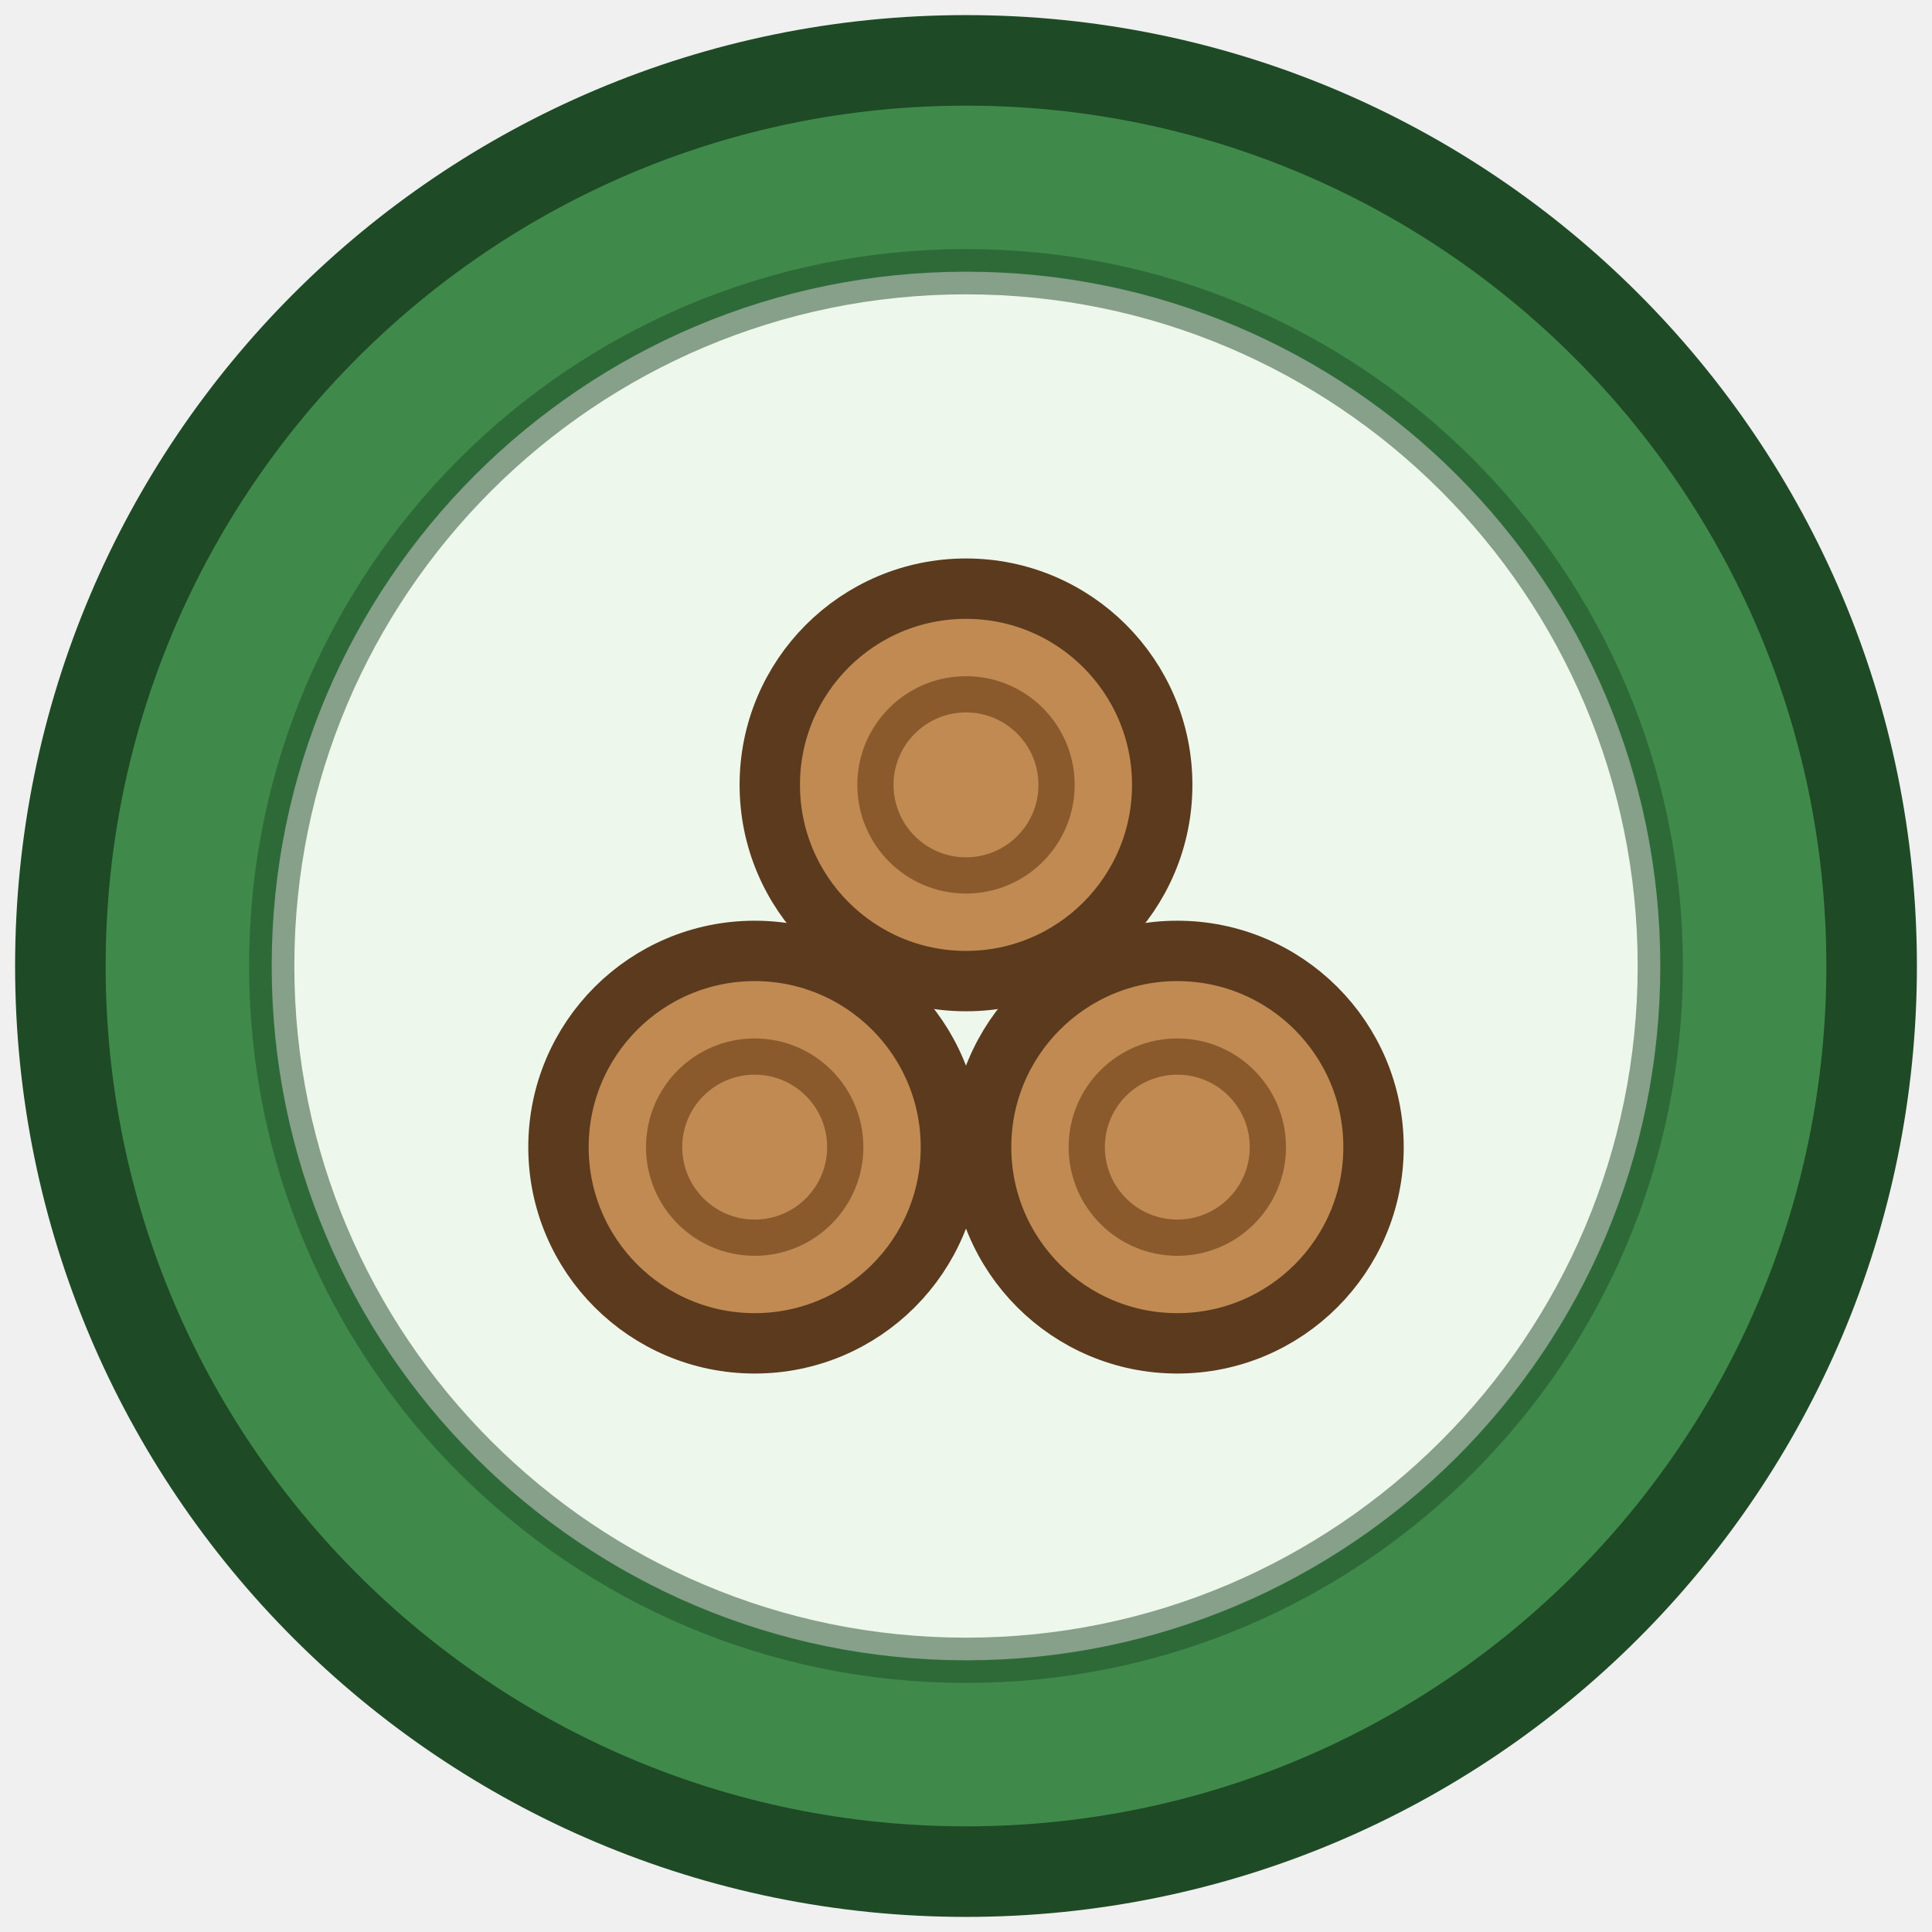
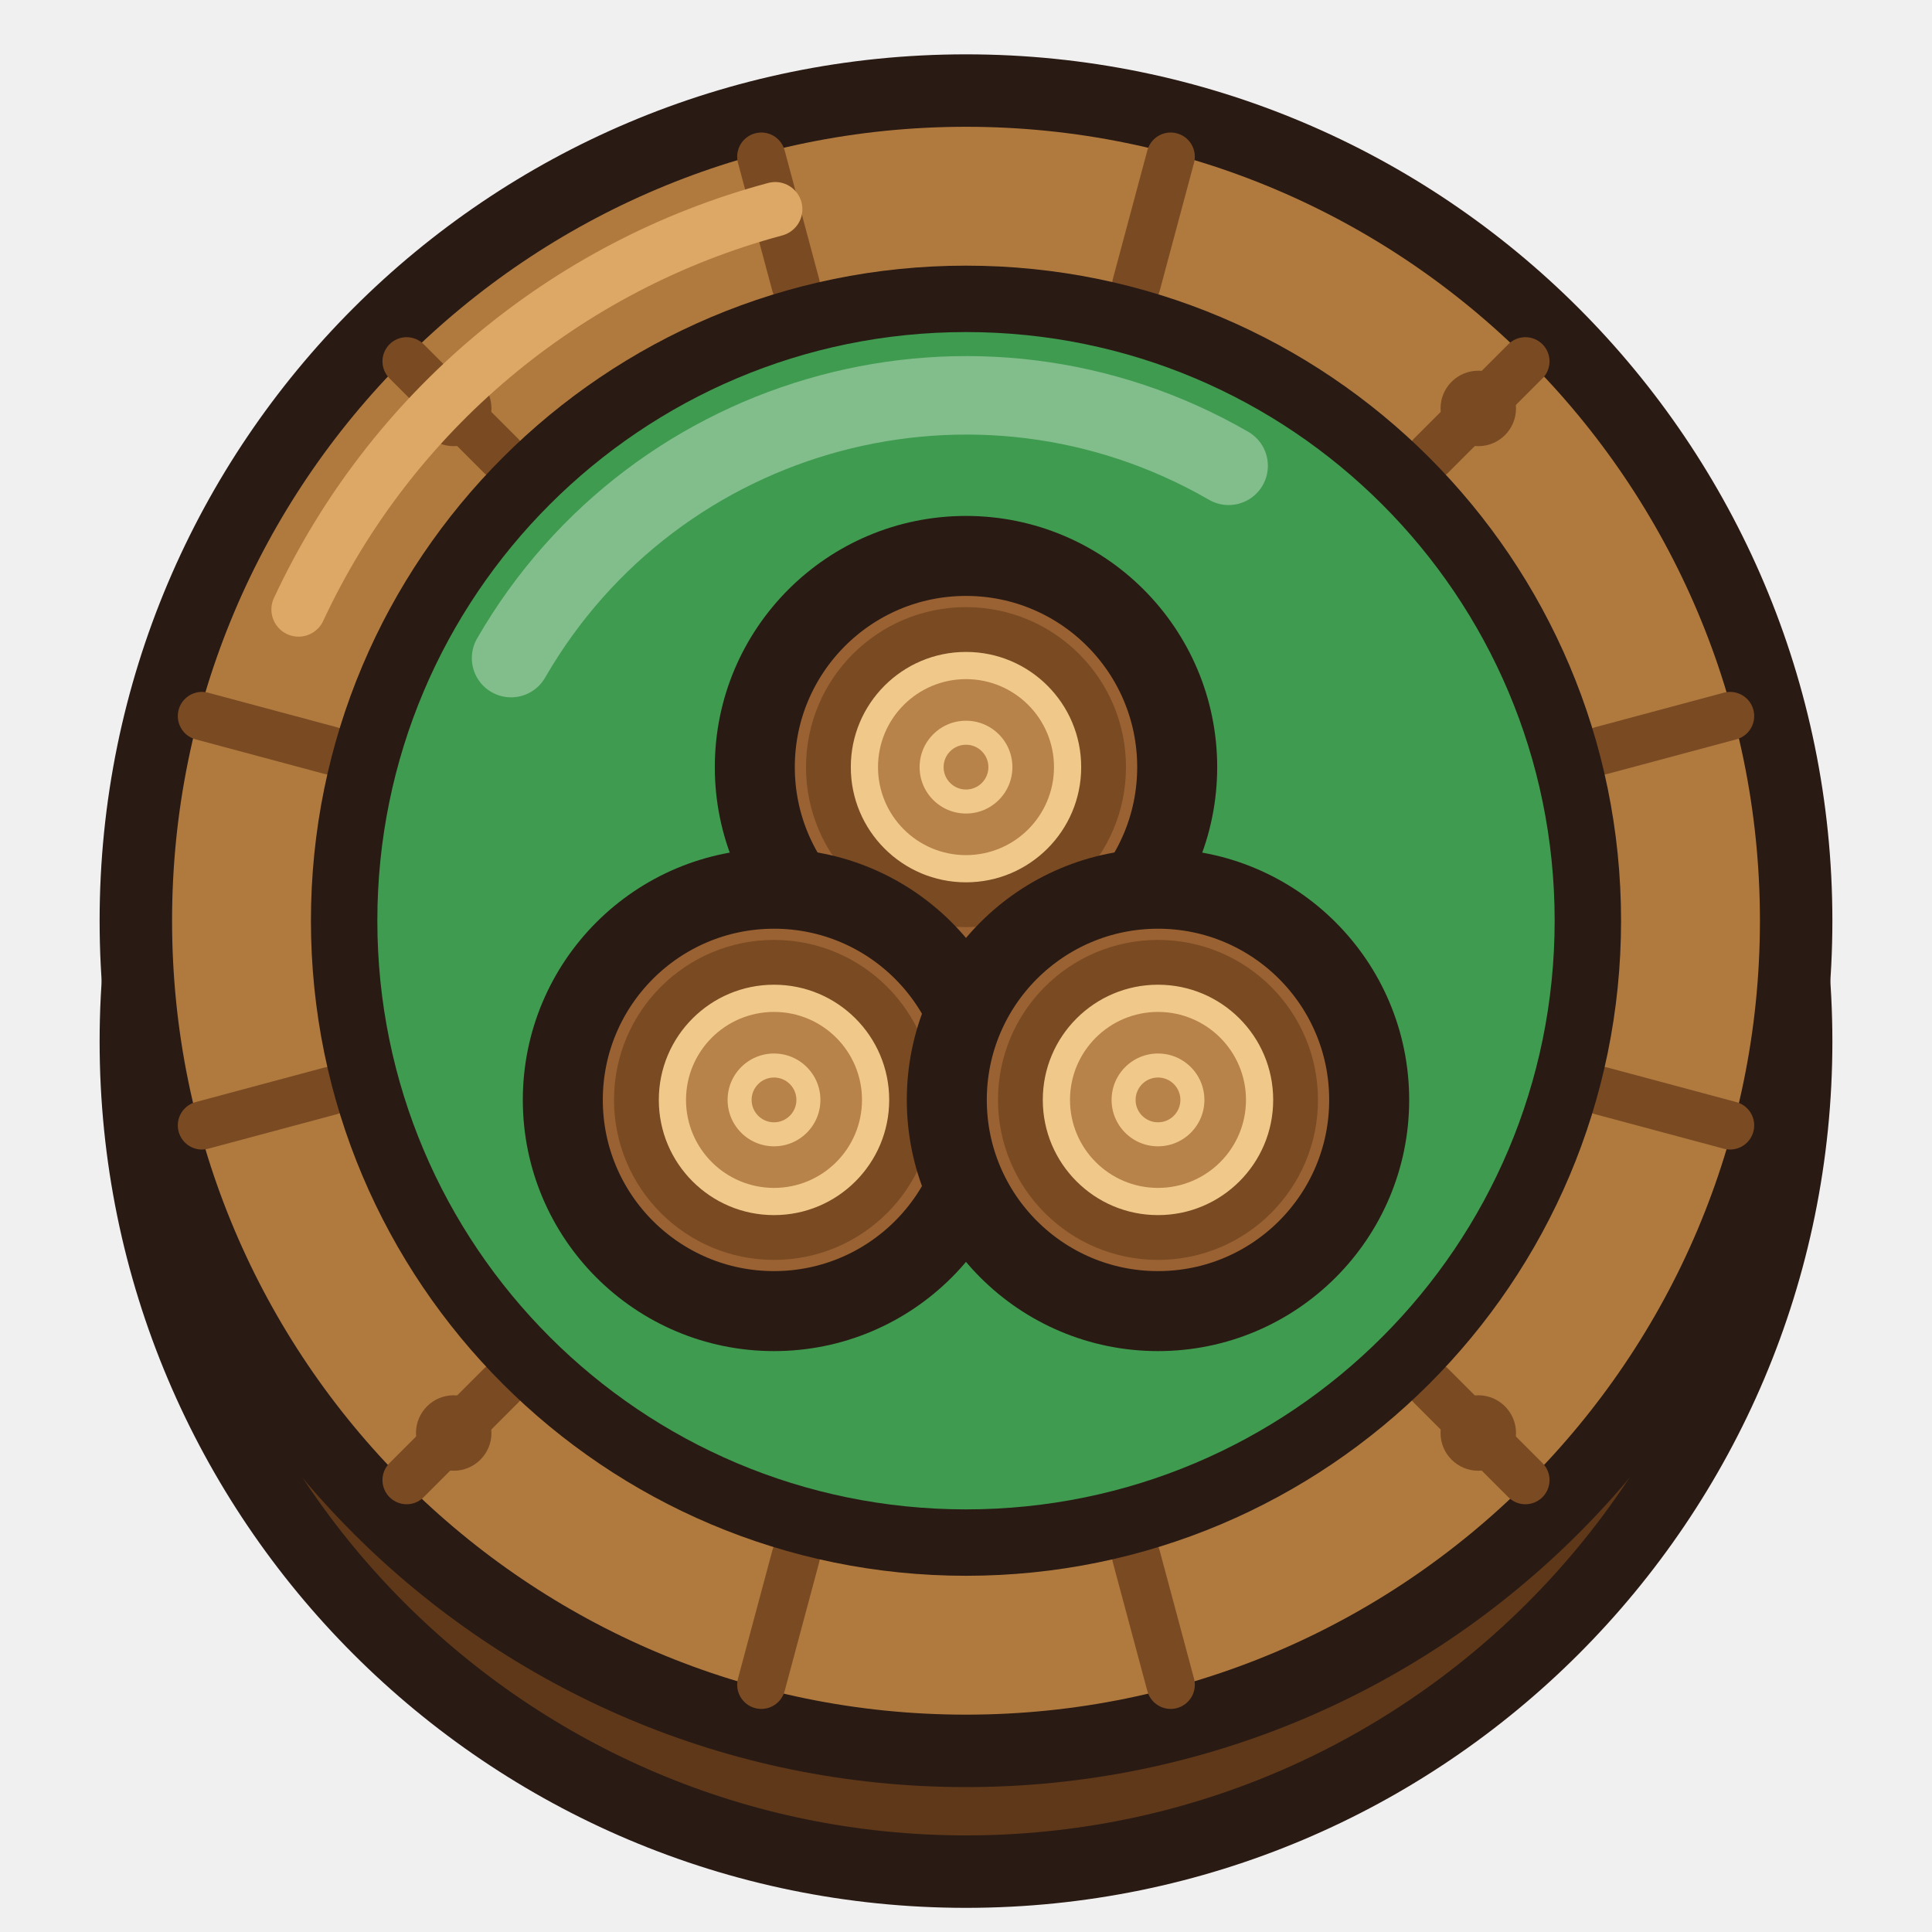
- <svg xmlns="http://www.w3.org/2000/svg" viewBox="0 0 64 64" role="img" aria-label="Bois">
-   <circle cx="32" cy="32" r="30" fill="#3f8a4a" stroke="#1f4a26" stroke-width="3" />
-   <circle cx="32" cy="32" r="23" fill="#eef7ec" stroke="#1f4a26" stroke-width="1.5" stroke-opacity=".5" />
-   <g stroke="#5b3a1e" stroke-width="2">
-     <circle cx="25" cy="38" r="6.5" fill="#c08a52" />
-     <circle cx="39" cy="38" r="6.5" fill="#c08a52" />
-     <circle cx="32" cy="26" r="6.5" fill="#c08a52" />
-   </g>
-   <g fill="none" stroke="#8a5a2c" stroke-width="1.2">
-     <circle cx="25" cy="38" r="3" />
-     <circle cx="39" cy="38" r="3" />
-     <circle cx="32" cy="26" r="3" />
+ <svg xmlns="http://www.w3.org/2000/svg" viewBox="0 0 64 64" width="64" height="64" fill="none" stroke-linecap="round" stroke-linejoin="round">
+   <circle cx="32" cy="34.5" r="27.5" fill="#5E3818" stroke="#2A1A14" stroke-width="2.4" />
+   <circle cx="32" cy="30.5" r="27.5" fill="#B07A3F" stroke="#2A1A14" stroke-width="2.4" />
+   <path d="M53.06 36.14L57.31 37.28" stroke="#7A4A22" stroke-width="1.6" />
+   <path d="M47.41 45.91L50.53 49.03" stroke="#7A4A22" stroke-width="1.6" />
+   <path d="M37.64 51.56L38.78 55.81" stroke="#7A4A22" stroke-width="1.6" />
+   <path d="M26.36 51.56L25.22 55.81" stroke="#7A4A22" stroke-width="1.6" />
+   <path d="M16.59 45.91L13.47 49.03" stroke="#7A4A22" stroke-width="1.6" />
+   <path d="M10.94 36.14L6.69 37.28" stroke="#7A4A22" stroke-width="1.6" />
+   <path d="M10.94 24.86L6.69 23.72" stroke="#7A4A22" stroke-width="1.6" />
+   <path d="M16.59 15.09L13.47 11.97" stroke="#7A4A22" stroke-width="1.6" />
+   <path d="M26.36 9.44L25.22 5.19" stroke="#7A4A22" stroke-width="1.6" />
+   <path d="M37.64 9.44L38.78 5.19" stroke="#7A4A22" stroke-width="1.6" />
+   <path d="M47.41 15.09L50.53 11.97" stroke="#7A4A22" stroke-width="1.6" />
+   <path d="M53.06 24.86L57.31 23.72" stroke="#7A4A22" stroke-width="1.6" />
+   <circle cx="48.97" cy="47.47" r="1.25" fill="#7A4A22" />
+   <circle cx="15.03" cy="47.47" r="1.25" fill="#7A4A22" />
+   <circle cx="15.03" cy="13.53" r="1.25" fill="#7A4A22" />
+   <circle cx="48.97" cy="13.53" r="1.25" fill="#7A4A22" />
+   <path d="M9.89 20.19A24.4 24.4 0 0 1 25.68 6.93" stroke="#DDA866" stroke-width="1.8" />
+   <circle cx="32" cy="30.5" r="20.6" fill="#3F9B4F" stroke="#2A1A14" stroke-width="2.2" />
+   <path d="M16.93 21.80A17.4 17.4 0 0 1 40.70 15.43" stroke="#FFFFFF" stroke-opacity="0.35" stroke-width="2.6" />
+   <g transform="translate(32 30.5) scale(1.06) translate(-16 -16)" fill="none" stroke="#2A1A14" stroke-width="2.5" stroke-linecap="round" stroke-linejoin="round">
+     <circle cx="16" cy="11.2" r="6.6" fill="#9A6232" />
+     <circle cx="16" cy="11.2" r="4.3" fill="#F0C98A" stroke="#7A4A22" stroke-width="1.4" />
+     <circle cx="16" cy="11.2" r="2.1" stroke="#B7834A" stroke-width="1.3" />
+     <circle cx="16" cy="11.2" r="0.7" fill="#B7834A" stroke="none" />
+     <circle cx="10.0" cy="21.6" r="6.6" fill="#9A6232" />
+     <circle cx="10.0" cy="21.6" r="4.3" fill="#F0C98A" stroke="#7A4A22" stroke-width="1.4" />
+     <circle cx="10.0" cy="21.6" r="2.1" stroke="#B7834A" stroke-width="1.3" />
+     <circle cx="10.0" cy="21.6" r="0.7" fill="#B7834A" stroke="none" />
+     <circle cx="22.0" cy="21.6" r="6.6" fill="#9A6232" />
+     <circle cx="22.0" cy="21.6" r="4.3" fill="#F0C98A" stroke="#7A4A22" stroke-width="1.4" />
+     <circle cx="22.0" cy="21.6" r="2.1" stroke="#B7834A" stroke-width="1.3" />
+     <circle cx="22.0" cy="21.6" r="0.7" fill="#B7834A" stroke="none" />
  </g>
</svg>
